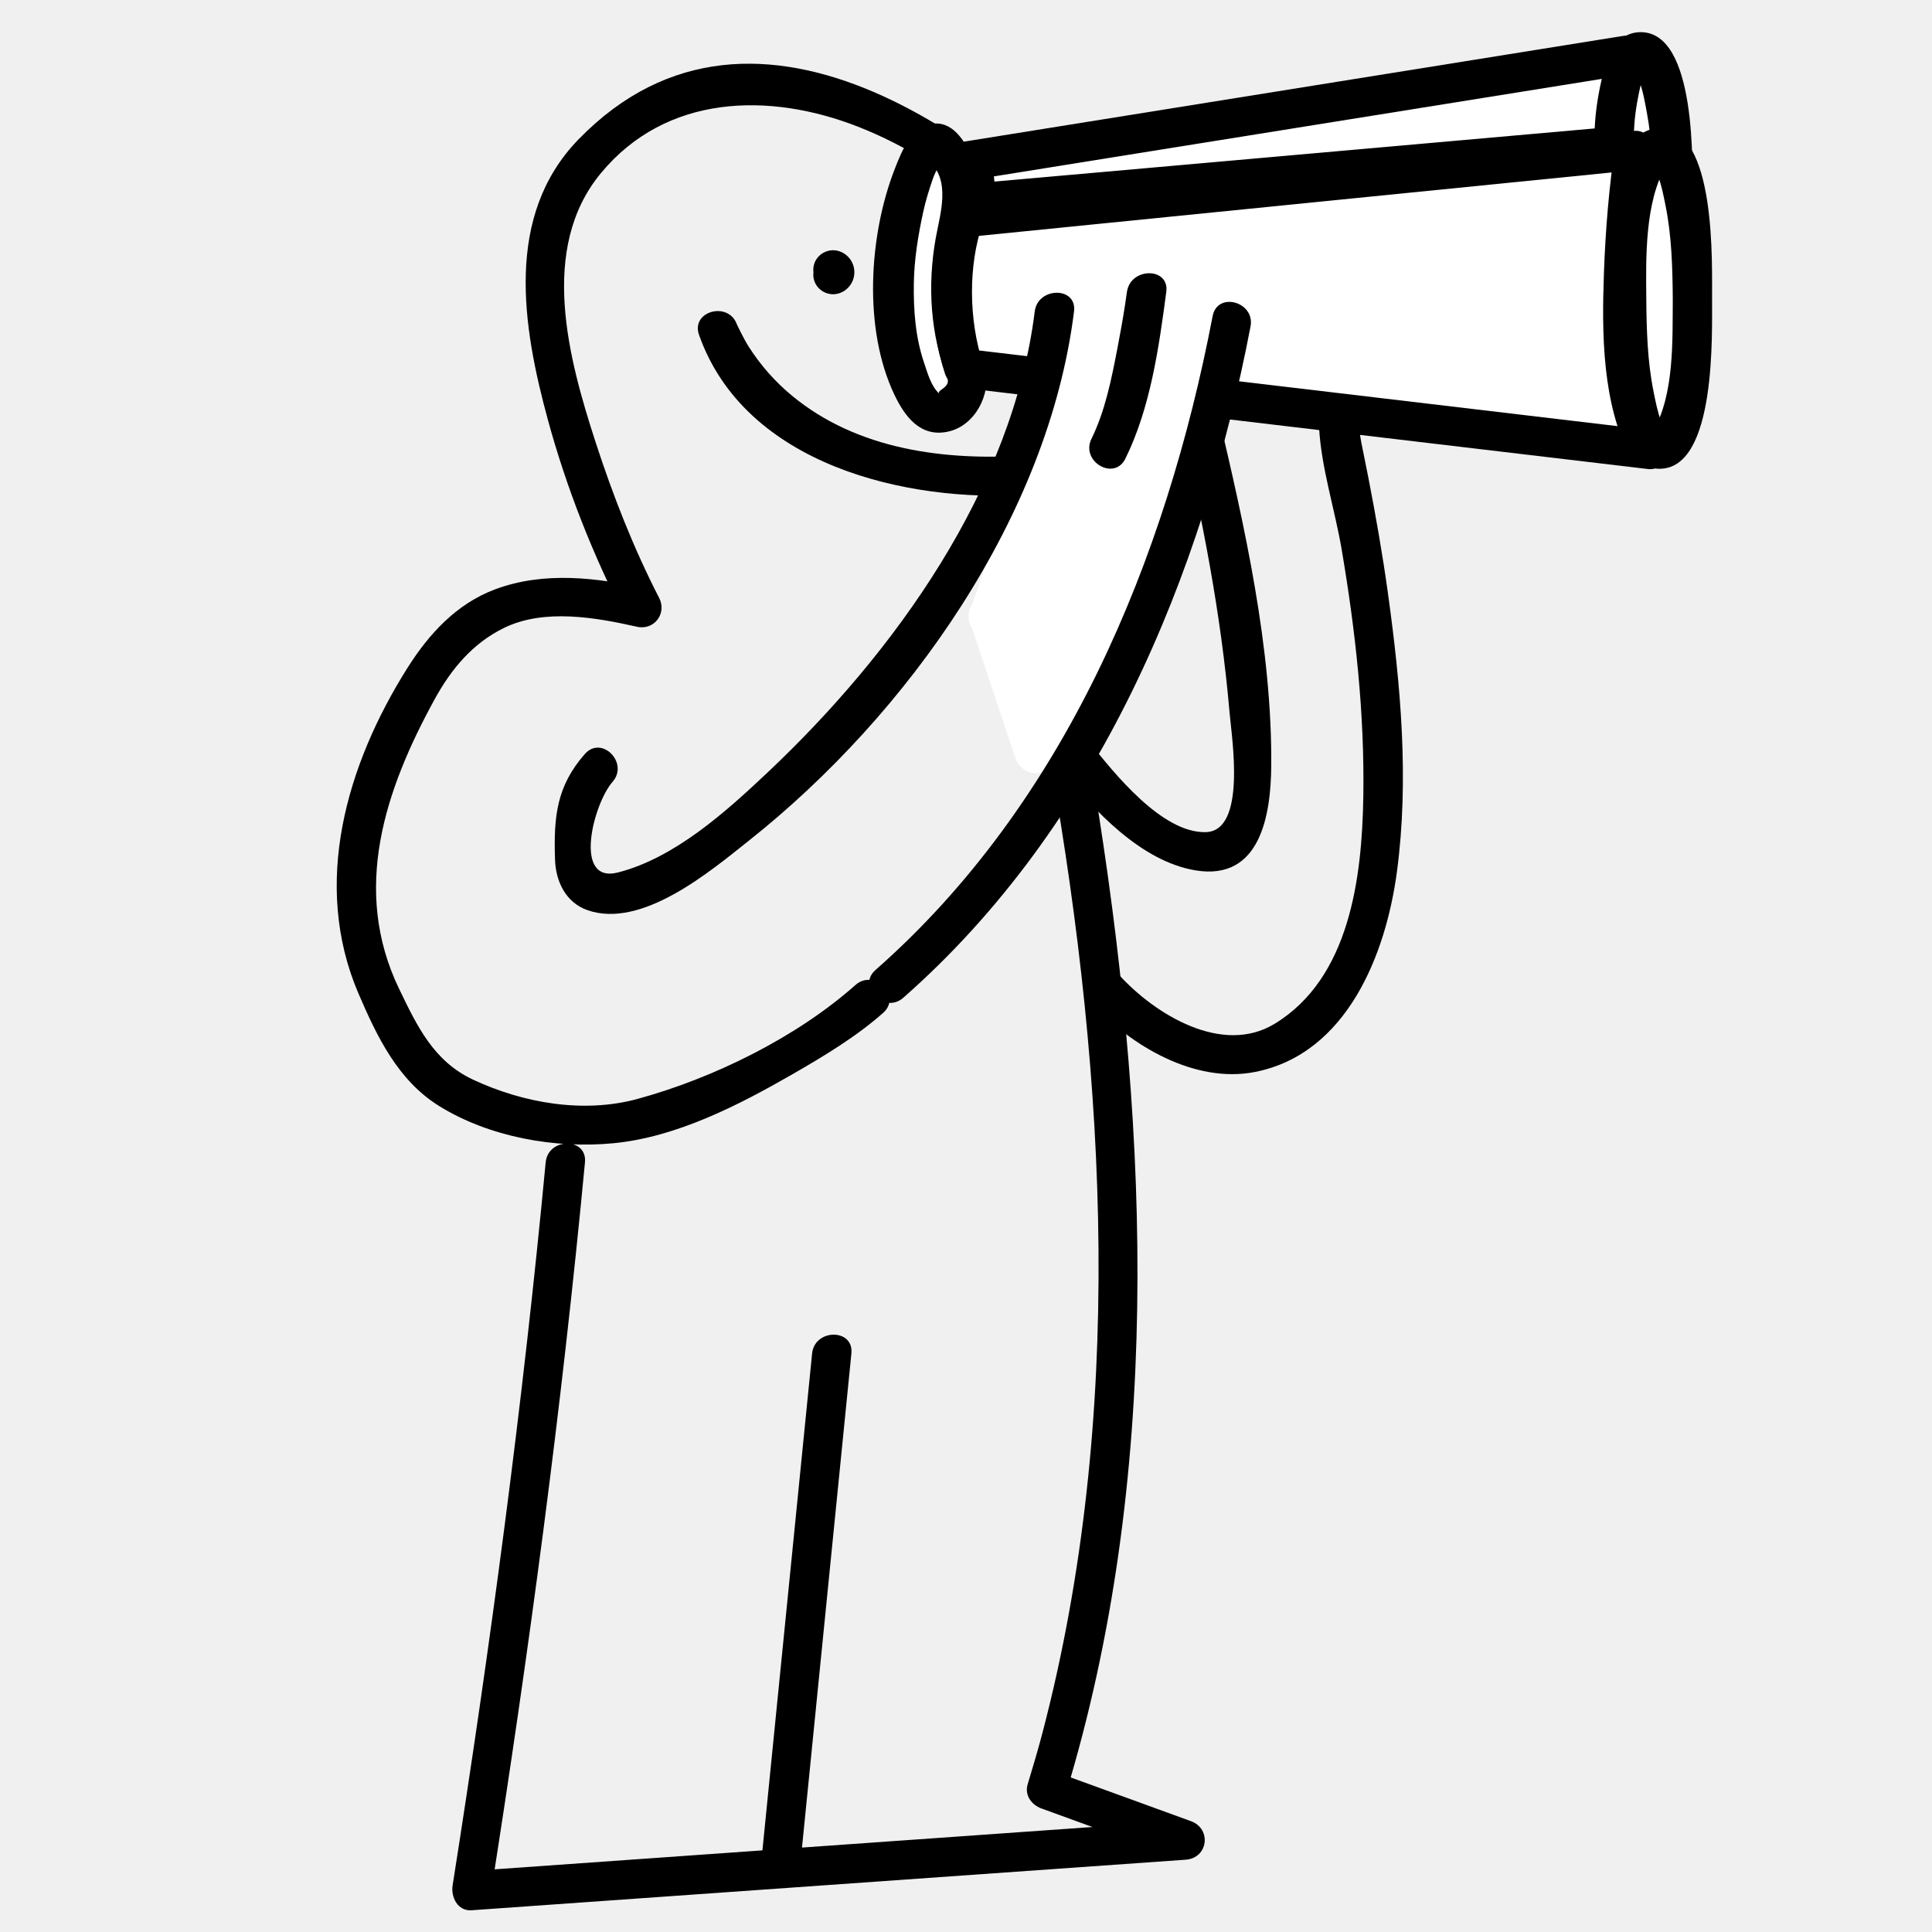
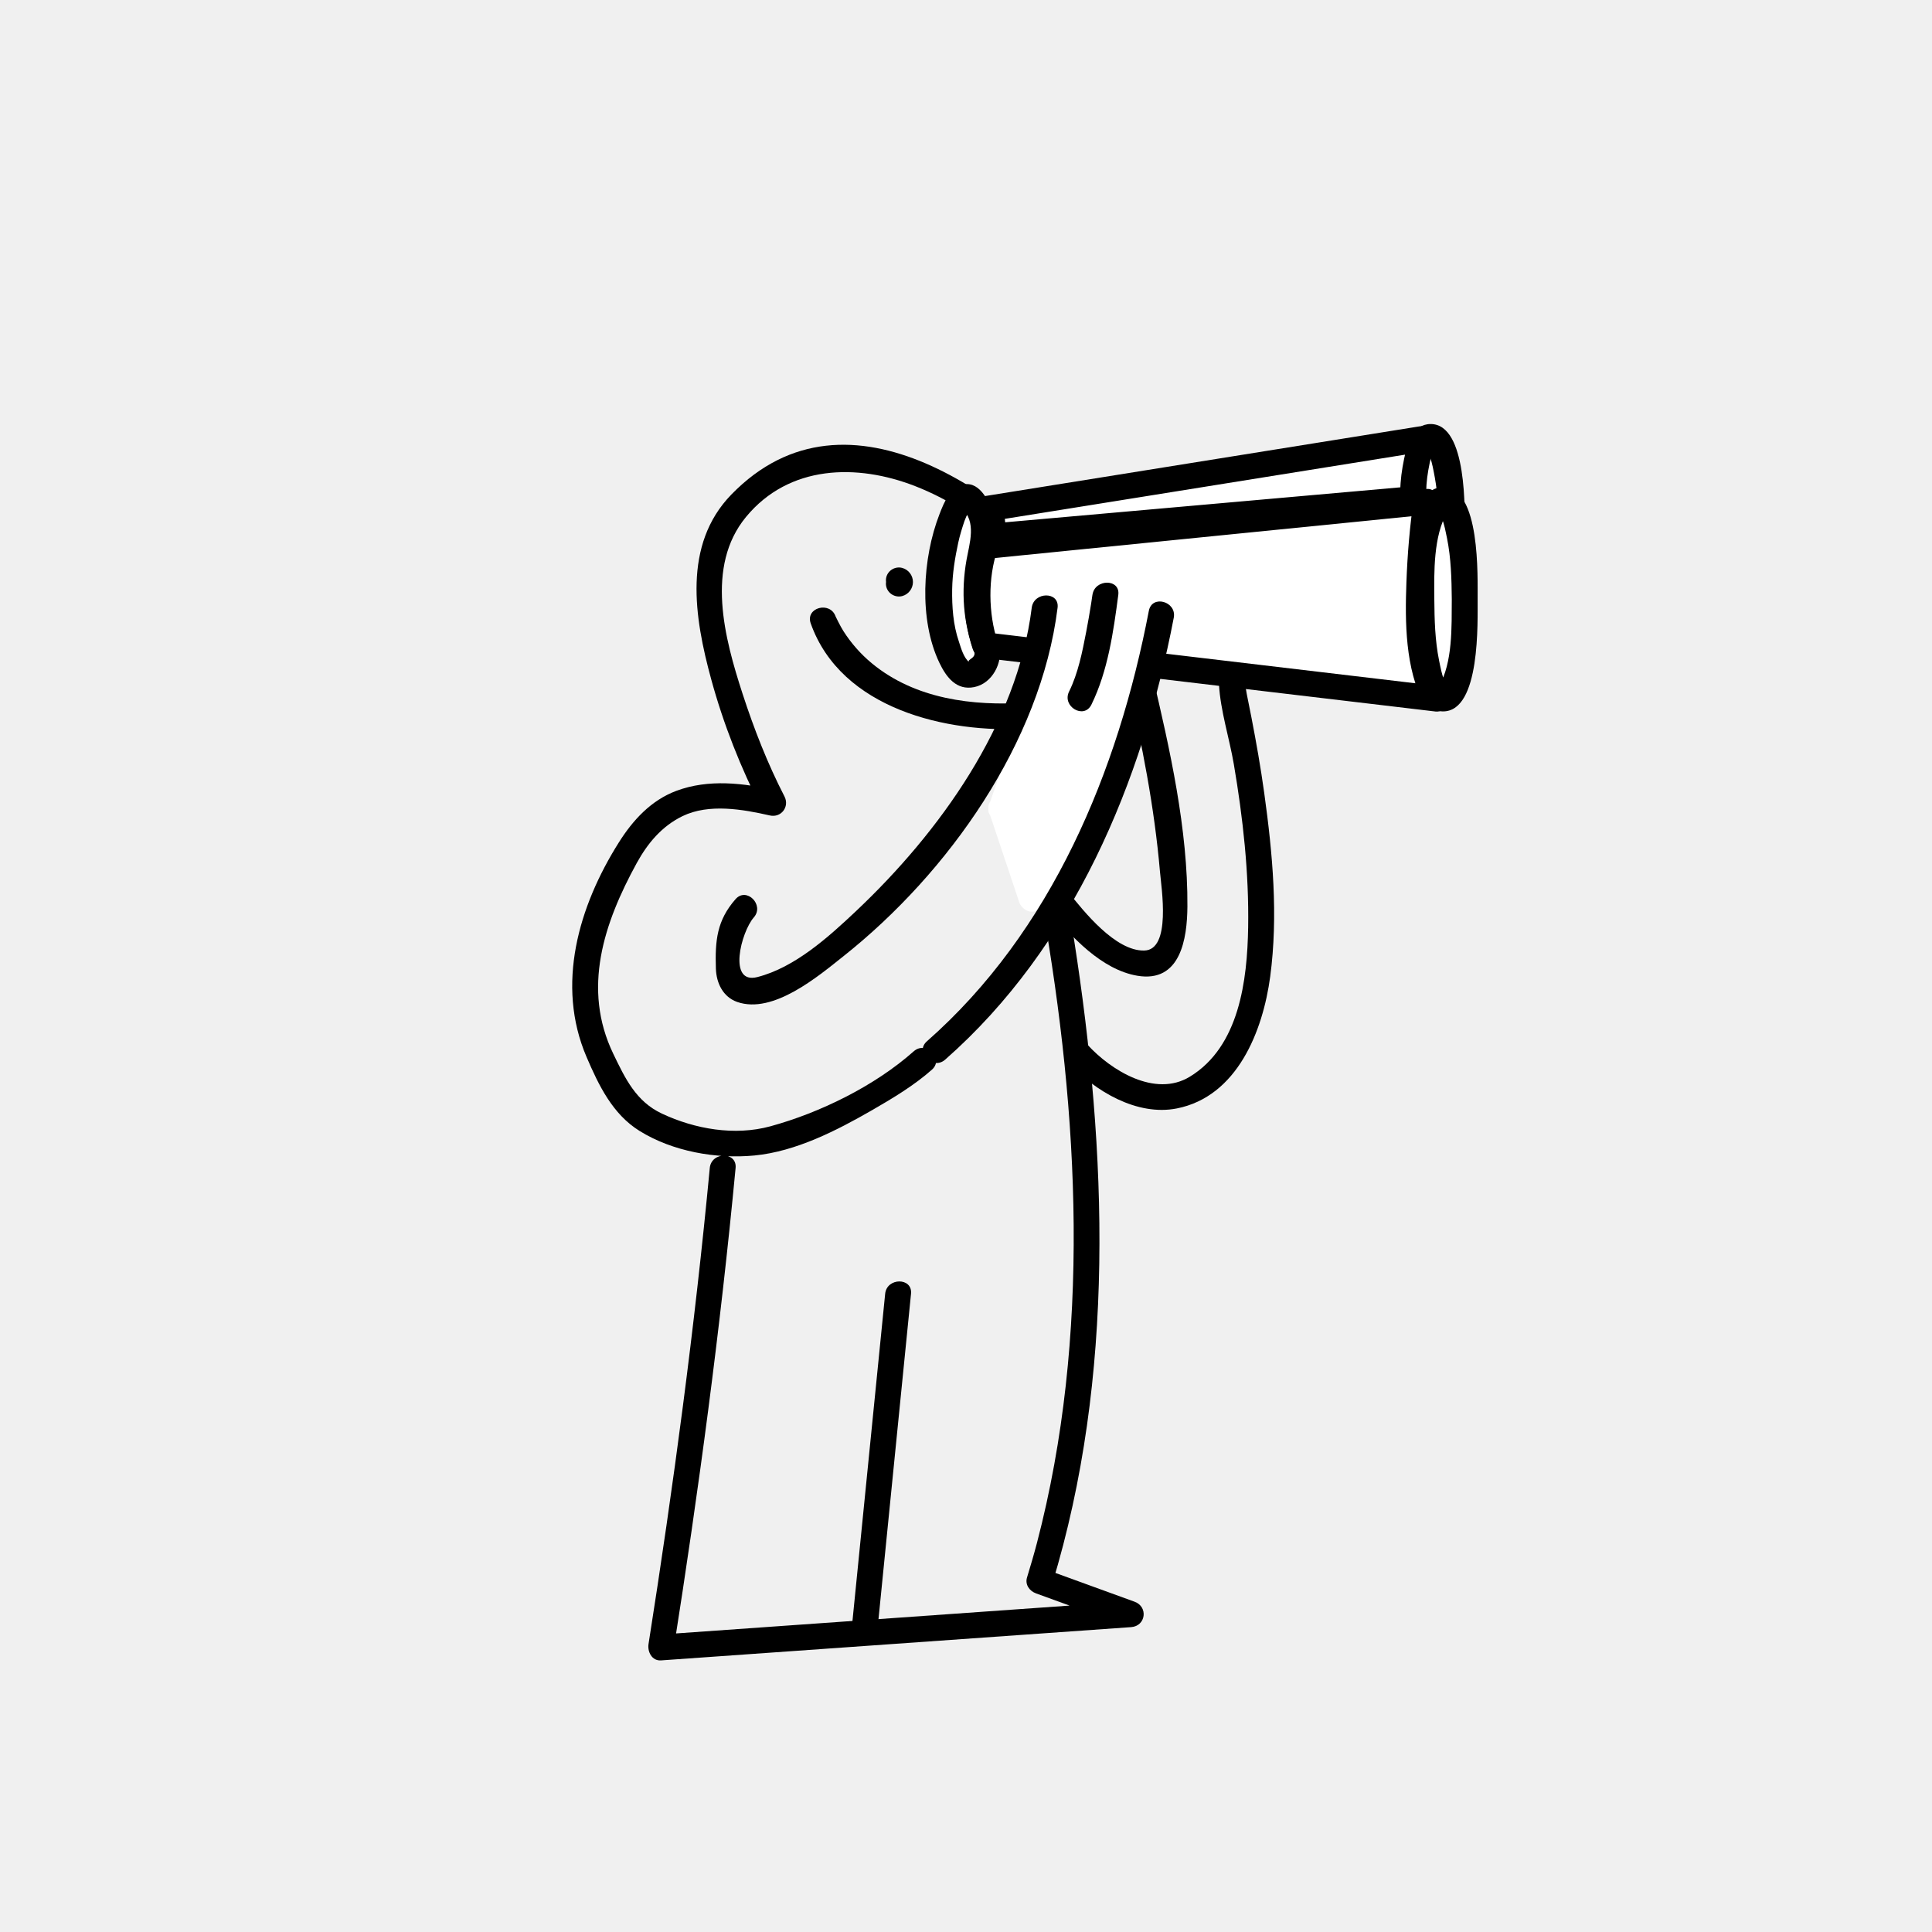
- <svg xmlns="http://www.w3.org/2000/svg" version="1.1" id="Lager_1" x="0px" y="0px" width="600px" height="600px" viewBox="-184.376 -150 600 600" enable-background="new -184.376 -150 600 600" xml:space="preserve">
+ <svg xmlns="http://www.w3.org/2000/svg" version="1.1" id="Lager_1" x="0px" y="0px" viewBox="0 0 50 50" enable-background="new 0 0 50 50" xml:space="preserve">
  <g>
    <g>
-       <path d="M32.724-45.968C47.008-5.587,97.105,6.115,134.769,3.65c7.809-0.51,7.86-12.716,0-12.202    c-25.631,1.678-52.772-1.682-73.205-18.575c-5.255-4.344-9.798-9.509-13.452-15.256c-1.454-2.288-3.575-6.693-3.622-6.829    C41.885-56.575,30.092-53.406,32.724-45.968L32.724-45.968z" />
+       <path d="M20.981,16.132c0.783,2.215,3.532,2.858,5.598,2.722c0.429-0.028,0.431-0.697,0-0.669    c-1.406,0.092-2.895-0.092-4.016-1.019c-0.288-0.238-0.538-0.522-0.738-0.837c-0.08-0.126-0.196-0.367-0.199-0.374    C21.484,15.549,20.837,15.723,20.981,16.132L20.981,16.132z" />
    </g>
  </g>
  <g>
    <g>
-       <path d="M-14.911,210.985c-7.099,75.103-17.151,150.028-28.901,224.543c-0.571,3.622,1.562,8.029,5.883,7.722    c73.921-5.232,147.842-10.467,221.763-15.699c6.996-0.496,8.149-9.611,1.621-11.984c-14.392-5.232-28.783-10.467-43.175-15.699    c1.419,2.501,2.841,5.003,4.26,7.504c29.892-98.027,25.983-203.813,10.384-304.04c-2.434-15.638-5.273-31.212-8.326-46.74    c-1.263-6.422-3.77-17.338-4.136-21.41c-0.952-10.55,1.419-22.475,1.964-33.054c0.763-14.798,1.462-29.601,2.143-44.403    c0.051-1.116,0.102-2.235,0.153-3.351c-1.007,1.755-2.015,3.512-3.022,5.267c6.542-3.27,13.084-6.542,19.626-9.812    c3.717-1.859,3.673-6.808,1.234-9.582c-39.415-44.855-115.825-103.99-171.249-46.99C-27.763-83.013-22.136-48.66-14.23-19.637    C-8.485,1.45-0.222,22.392,9.789,41.839c2.296-2.987,4.594-5.975,6.89-8.962c-15.559-3.508-32.108-5.56-47.397,0.187    c-11.899,4.474-20.462,13.812-27.1,24.334c-19,30.117-29.802,67.174-15.236,101.139c5.765,13.444,12.287,27.002,25.015,34.921    c15.602,9.704,36.121,13.326,54.191,11.583c19.594-1.889,38.874-11.815,55.676-21.483c9.597-5.523,19.754-11.622,28.082-19.018    c5.895-5.234-2.766-13.832-8.629-8.629c-18.38,16.322-44.202,28.956-67.623,35.358c-16.82,4.598-35.539,1.312-51.122-5.973    c-12.195-5.7-17.334-16.521-22.951-28.167c-14.839-30.764-4.46-61.738,11.02-89.966c5.165-9.42,11.838-17.442,21.621-22.193    c12.452-6.046,28.403-3.215,41.209-0.327c5.34,1.204,9.379-4.128,6.89-8.962C12.359,20.212,5.962,3.849,0.591-12.68    c-8.484-26.113-17.678-60.156,1.623-83.515c20.314-24.584,52.345-25.249,79.896-14.449c30.174,11.827,54.807,35.604,75.82,59.517    c0.411-3.195,0.824-6.388,1.234-9.582c-6.542,3.27-13.084,6.542-19.624,9.812c-1.95,0.974-2.928,3.205-3.022,5.267    c-1.171,25.796-2.064,51.655-4.012,77.407c-0.433,5.716,0.966,11.195,2.082,16.797c2.57,12.907,5.102,25.818,7.38,38.781    c17.32,98.523,22.992,202.808-2.495,300.4c-1.436,5.493-3.044,10.941-4.7,16.37c-1.027,3.372,1.208,6.394,4.26,7.504    c14.392,5.232,28.783,10.467,43.175,15.699c0.541-3.994,1.082-7.99,1.623-11.984c-73.921,5.232-147.842,10.467-221.763,15.699    c1.96,2.575,3.923,5.149,5.883,7.724C-20.127,363.181-9.911,287.165-2.71,210.981C-1.969,203.149-14.177,203.22-14.911,210.985    L-14.911,210.985z" />
+       <path d="M18.369,30.228c-0.389,4.12-0.941,8.23-1.585,12.319c-0.031,0.199,0.086,0.44,0.323,0.424    c4.056-0.287,8.111-0.574,12.166-0.861c0.383-0.027,0.447-0.528,0.089-0.658c-0.789-0.287-1.579-0.574-2.368-0.861    c0.078,0.137,0.156,0.274,0.234,0.411c1.64-5.378,1.426-11.181,0.569-16.68c-0.134-0.858-0.289-1.712-0.457-2.564    c-0.07-0.352-0.207-0.951-0.227-1.175c-0.052-0.579,0.078-1.233,0.108-1.813c0.042-0.812,0.08-1.624,0.117-2.436    c0.002-0.062,0.006-0.123,0.008-0.184c-0.056,0.096-0.11,0.193-0.166,0.289c0.359-0.179,0.718-0.359,1.076-0.538    c0.203-0.102,0.201-0.373,0.067-0.525c-2.163-2.46-6.355-5.705-9.395-2.578c-1.266,1.302-0.958,3.187-0.523,4.779    c0.315,1.156,0.768,2.306,1.318,3.373c0.126-0.164,0.252-0.328,0.378-0.492c-0.853-0.193-1.762-0.304-2.6,0.01    c-0.653,0.245-1.123,0.758-1.486,1.335c-1.042,1.653-1.635,3.685-0.836,5.549c0.316,0.738,0.674,1.482,1.372,1.916    c0.856,0.532,1.981,0.731,2.973,0.636c1.075-0.103,2.133-0.648,3.054-1.178c0.526-0.303,1.084-0.638,1.541-1.044    c0.323-0.287-0.152-0.759-0.473-0.473c-1.009,0.896-2.425,1.589-3.71,1.94c-0.923,0.252-1.95,0.072-2.804-0.328    c-0.669-0.313-0.951-0.906-1.259-1.546c-0.815-1.687-0.245-3.386,0.604-4.936c0.284-0.517,0.65-0.956,1.187-1.218    c0.683-0.331,1.558-0.177,2.26-0.017c0.293,0.066,0.515-0.227,0.378-0.492c-0.437-0.848-0.788-1.747-1.083-2.653    c-0.466-1.433-0.97-3.3,0.089-4.582c1.115-1.349,2.872-1.385,4.384-0.793c1.655,0.648,3.006,1.954,4.159,3.266    c0.022-0.175,0.045-0.351,0.067-0.525c-0.359,0.179-0.718,0.359-1.076,0.538c-0.107,0.053-0.16,0.175-0.166,0.289    c-0.064,1.415-0.113,2.833-0.22,4.246c-0.023,0.314,0.053,0.614,0.114,0.922c0.141,0.708,0.28,1.417,0.404,2.128    c0.951,5.405,1.261,11.126-0.137,16.48c-0.079,0.301-0.167,0.6-0.258,0.898c-0.056,0.185,0.066,0.351,0.234,0.411    c0.789,0.287,1.579,0.574,2.368,0.861c0.03-0.22,0.059-0.438,0.089-0.658c-4.056,0.287-8.111,0.574-12.166,0.861    c0.107,0.142,0.215,0.282,0.323,0.424c0.654-4.146,1.214-8.317,1.61-12.496C19.079,29.798,18.408,29.802,18.369,30.228    L18.369,30.228z" />
    </g>
  </g>
  <g>
    <g>
-       <path d="M154.556,161.424c12.199,13.373,32.161,25.151,50.805,21.487c28.576-5.617,40.682-36.578,44.098-62.23    c3.831-28.759,1.145-58.024-2.821-86.619c-1.659-11.964-3.754-23.864-6.058-35.72c-0.71-3.654-1.452-7.301-2.192-10.949    c-0.262-1.293-1.011-6.422-0.907-4.545c-0.433-7.823-12.637-7.866-12.202,0c0.693,12.513,4.905,25.41,7.004,37.745    c4.319,25.387,7.156,51.155,6.729,76.937c-0.413,24.873-4.134,56.227-27.578,70.439c-16.295,9.879-37.097-2.945-48.253-15.171    C157.871,146.971,149.267,155.622,154.556,161.424L154.556,161.424z" />
+       <path d="M27.666,27.509c0.669,0.733,1.764,1.379,2.787,1.178c1.568-0.308,2.231-2.007,2.42-3.414    c0.21-1.578,0.063-3.183-0.155-4.752c-0.091-0.657-0.206-1.31-0.332-1.959c-0.04-0.2-0.08-0.401-0.12-0.601    c-0.014-0.071-0.056-0.352-0.05-0.25c-0.023-0.429-0.694-0.431-0.669,0c0.038,0.687,0.27,1.395,0.385,2.071    c0.237,1.392,0.393,2.807,0.37,4.221c-0.023,1.364-0.227,3.084-1.513,3.864c-0.894,0.542-2.035-0.162-2.647-0.832    C27.847,26.716,27.375,27.191,27.666,27.509L27.666,27.509z" />
    </g>
  </g>
  <g>
    <g>
-       <path d="M145.33,89.101c10.109,12.757,24.728,28.358,41.477,31.185c20.444,3.449,23.51-17.564,23.616-32.596    c0.258-36.501-8.244-74.177-16.602-109.57c-1.808-7.656-13.572-4.409-11.766,3.244c6.967,29.499,12.822,59.647,15.413,89.864    c0.663,7.722,5.417,36.934-7.441,37.203c-13.578,0.283-28.399-18.276-36.068-27.956C149.072,74.311,140.498,83.007,145.33,89.101    L145.33,89.101z" />
+       <path d="M27.159,23.541c0.554,0.7,1.356,1.556,2.275,1.711c1.121,0.189,1.29-0.963,1.296-1.789    c0.014-2.002-0.452-4.07-0.911-6.012c-0.099-0.42-0.745-0.242-0.645,0.178c0.382,1.619,0.703,3.273,0.846,4.93    c0.036,0.424,0.298,2.027-0.408,2.041c-0.745,0.015-1.558-1.003-1.979-1.534C27.365,22.73,26.894,23.207,27.159,23.541    L27.159,23.541z" />
    </g>
  </g>
  <g>
    <g>
-       <path d="M115.759-80.427c7.868,0,7.868-12.202,0-12.202S107.891-80.427,115.759-80.427L115.759-80.427z" />
+       <path d="M25.537,14.241c0.431,0,0.431-0.669,0-0.669S25.106,14.241,25.537,14.241L25.537,14.241z" />
    </g>
  </g>
  <g>
    <g>
-       <path fill="#FFFFFF" d="M325.168-43.021c-5.481,0-9.924-20.346-9.924-45.447c0-25.099,4.443-45.447,9.924-45.447    c5.481,0,9.924,20.346,9.924,45.447S330.649-43.021,325.168-43.021" />
+       <path fill="#FFFFFF" d="M37.026,16.293c-0.301,0-0.545-1.116-0.545-2.493s0.244-2.493,0.545-2.493s0.544,1.116,0.544,2.493    C37.57,15.176,37.327,16.293,37.026,16.293" />
      <g>
-         <path d="M326.791-48.904c-0.765-0.148-2.605-8.407-3.034-10.373c-1.804-8.256-2.139-16.848-2.375-25.267     c-0.378-13.497-0.94-31.49,5.763-43.728c-1.318,0-2.633,0-3.951,0c0.679,1.09,1.198,2.251,1.558,3.488     c1.153,3.191,1.733,6.605,2.351,9.928c1.609,8.657,1.81,17.613,1.891,26.39c0.081,8.814-0.521,17.684-1.891,26.39     c-0.362,2.294-2.387,12.946-3.555,13.172c-7.72,1.503-4.441,13.263,3.244,11.766c16.061-3.13,14.302-40.458,14.404-51.328     c0.092-9.928,1.362-51.547-16.025-51.547c-16.647,0-15.716,37.906-15.988,47.625c-0.364,13.001,0.6,26.233,3.378,38.949     c1.299,5.952,4.01,14.941,10.99,16.299C331.232-35.641,334.509-47.401,326.791-48.904L326.791-48.904z" />
+         <path d="M37.114,15.97c-0.042-0.008-0.143-0.461-0.166-0.569c-0.099-0.453-0.117-0.924-0.13-1.386     c-0.021-0.74-0.051-1.728,0.316-2.399c-0.072,0-0.144,0-0.217,0c0.037,0.059,0.066,0.123,0.086,0.192     c0.063,0.175,0.095,0.363,0.129,0.545c0.088,0.475,0.099,0.966,0.103,1.448c0.005,0.483-0.029,0.97-0.103,1.448     c-0.02,0.126-0.131,0.71-0.195,0.723c-0.423,0.083-0.244,0.728,0.178,0.645c0.881-0.172,0.784-2.22,0.79-2.816     c0.005-0.545,0.074-2.827-0.88-2.827c-0.913,0-0.862,2.079-0.877,2.612c-0.02,0.714,0.033,1.439,0.185,2.137     c0.071,0.327,0.22,0.819,0.603,0.894C37.358,16.698,37.538,16.053,37.114,15.97L37.114,15.97z" />
      </g>
    </g>
    <g>
-       <path fill="#FFFFFF" d="M113.272-35.596c2.16-6.465,3.502-15.506,3.502-25.511c0-9.847-1.299-18.76-3.4-25.202" />
+       <path fill="#FFFFFF" d="M25.401,16.7c0.119-0.354,0.192-0.851,0.192-1.399c0-0.54-0.071-1.03-0.186-1.383" />
      <g>
-         <path d="M119.155-33.975c5.194-17.133,5.184-36.798,0.102-53.957c-2.229-7.526-14.005-4.319-11.766,3.244     c4.482,15.136,4.478,32.358-0.102,47.47C105.101-29.67,116.88-26.465,119.155-33.975L119.155-33.975z" />
+         <path d="M25.723,16.789c0.285-0.94,0.285-2.019,0.006-2.96c-0.122-0.413-0.768-0.237-0.645,0.178     c0.246,0.831,0.245,1.776-0.006,2.604C24.952,17.025,25.598,17.201,25.723,16.789L25.723,16.789z" />
      </g>
    </g>
    <g>
-       <path fill="#FFFFFF" d="M115.826-33.809c2.572,6.05-5.883,12.299-9.019,12.299c-6.388,0-13.529-18.062-13.529-37.717    s6.733-46.325,13.119-46.325c3.187,0,9.43,13.938,7.957,21.273C114.356-84.278,105.644-57.75,115.826-33.809z" />
+       <path fill="#FFFFFF" d="M25.54,16.799c0.141,0.332-0.323,0.675-0.495,0.675c-0.351,0-0.743-0.991-0.743-2.07    s0.37-2.542,0.719-2.542c0.174,0,0.517,0.765,0.437,1.167C25.46,14.029,24.982,15.484,25.54,16.799z" />
      <g>
-         <path d="M109.943-32.188c0.6,2.833-3.902,3.378-2.442,4.567c-2.684-2.188-3.848-6.64-4.899-9.725     c-2.701-7.921-3.309-16.429-3.176-24.733c0.118-7.417,1.324-14.78,2.89-22.012c0.742-3.429,1.773-6.778,2.908-10.091     c0.514-1.462,1.153-2.865,1.918-4.212c1.806-1.975,0.72-2.568-3.258-1.779c7.262,6.06,3.64,16.777,2.324,24.21     C103.602-61.252,104.54-46.151,109.943-32.188c2.808,7.256,14.609,4.106,11.766-3.244c-4.946-12.779-5.731-26.028-3.353-39.462     c1.275-7.199,2.855-12.283,1.182-19.783c-1.33-5.952-5.572-16.976-13.139-16.976c-7.419,0-10.731,8.539-12.942,14.229     c-8.039,20.694-9.759,49.668-0.071,70.002c3.282,6.89,8.073,13.198,16.438,11.516c8.657-1.743,13.556-11.644,11.886-19.522     C120.081-43.127,108.318-39.863,109.943-32.188z" />
+         <path d="M25.218,16.887c0.033,0.156-0.214,0.185-0.134,0.251c-0.148-0.12-0.212-0.364-0.268-0.533     c-0.149-0.435-0.181-0.902-0.174-1.357c0.007-0.407,0.072-0.811,0.158-1.207c0.041-0.188,0.098-0.372,0.159-0.553     c0.028-0.08,0.063-0.157,0.106-0.231c0.099-0.108,0.04-0.141-0.179-0.098c0.399,0.332,0.2,0.92,0.128,1.328     C24.87,15.293,24.922,16.121,25.218,16.887c0.155,0.399,0.802,0.225,0.645-0.178c-0.271-0.701-0.315-1.428-0.184-2.165     c0.07-0.395,0.157-0.674,0.065-1.085c-0.073-0.327-0.306-0.931-0.721-0.931c-0.407,0-0.589,0.468-0.71,0.781     c-0.44,1.135-0.536,2.725-0.003,3.841c0.18,0.378,0.443,0.724,0.902,0.632c0.475-0.095,0.744-0.639,0.652-1.071     C25.774,16.287,25.129,16.466,25.218,16.887z" />
      </g>
    </g>
    <g>
-       <ellipse fill="#FFFFFF" cx="331.007" cy="-57.291" rx="10.215" ry="46.773" />
+       <ellipse fill="#FFFFFF" cx="37.345" cy="15.51" rx="0.56" ry="2.566" />
      <g>
-         <path d="M335.121-57.291c-0.114,12.897,0.553,29.725-6.154,41.308c1.36,0,2.719,0,4.079,0c-0.645-0.988-1.157-2.044-1.537-3.166     c-1.147-2.987-1.743-6.202-2.375-9.326c-1.908-9.428-2.156-19.232-2.241-28.818c-0.112-12.781-0.482-29.849,6.154-41.308     c-1.36,0-2.719,0-4.079,0c0.645,0.988,1.157,2.044,1.537,3.166c1.147,2.987,1.743,6.202,2.375,9.326     C334.787-76.681,335.035-66.879,335.121-57.291c0.069,7.864,12.271,7.872,12.202,0c-0.089-10.154,1.515-52.873-16.315-52.873     c-17.831,0-16.226,42.72-16.315,52.873c-0.09,10.133-1.403,52.873,16.315,52.873c17.831,0,16.226-42.72,16.315-52.873     C347.391-65.163,335.19-65.157,335.121-57.291z" />
+         <path d="M37.572,15.51c-0.006,0.708,0.03,1.63-0.338,2.266c0.074,0,0.149,0,0.224,0c-0.035-0.055-0.064-0.112-0.085-0.173     c-0.063-0.164-0.095-0.341-0.13-0.511c-0.105-0.517-0.119-1.055-0.123-1.58c-0.006-0.701-0.027-1.637,0.338-2.266     c-0.074,0-0.149,0-0.224,0c0.035,0.055,0.064,0.112,0.085,0.173c0.063,0.164,0.095,0.341,0.13,0.511     C37.553,14.447,37.567,14.983,37.572,15.51c0.003,0.431,0.673,0.432,0.669,0c-0.005-0.557,0.084-2.901-0.895-2.901     c-0.979,0-0.89,2.344-0.895,2.901c-0.005,0.555-0.077,2.901,0.895,2.901c0.979,0,0.89-2.344,0.895-2.901     C38.245,15.078,37.575,15.079,37.572,15.51z" />
      </g>
    </g>
    <g>
-       <path fill="#FFFFFF" d="M114.972-35.608c0,0-3.717-10.823-3.144-22.882c0.417-8.769-0.506-14.662,3.144-23.887l208.169-20.869    c0,0-10.119,66.915,4.338,92.819L114.972-35.608z" />
+       <path fill="#FFFFFF" d="M25.494,16.7c0,0-0.203-0.594-0.172-1.255c0.023-0.481-0.028-0.804,0.172-1.311l11.42-1.145    c0,0-0.555,3.671,0.238,5.092L25.494,16.7z" />
      <g>
-         <path d="M120.855-37.233c-4.36-13.269-4.639-30.337,0-43.525c-1.96,1.493-3.923,2.985-5.883,4.478     c69.39-6.955,138.78-13.912,208.168-20.867c-1.96-2.575-3.923-5.149-5.883-7.724c-1.952,13.072-3.034,26.294-3.512,39.496     c-0.689,19.049-0.596,40.725,8.464,58.024c1.755-3.061,3.512-6.119,5.267-9.18c-70.836-8.395-141.67-16.789-212.506-25.184     c-7.805-0.925-7.715,11.286,0,12.202c70.836,8.395,141.67,16.789,212.506,25.184c4.907,0.582,7.185-5.521,5.267-9.18     c-8.352-15.947-7.343-36.757-6.713-54.216c0.409-11.305,1.318-22.707,2.989-33.904c0.527-3.526-1.537-8.159-5.883-7.724     c-69.39,6.955-138.78,13.912-208.168,20.867c-2.896,0.291-4.901,1.688-5.883,4.478c-5.334,15.167-5.013,34.758,0,50.012     C111.533-26.551,123.318-29.735,120.855-37.233z" />
+         <path d="M25.817,16.61c-0.239-0.728-0.254-1.664,0-2.388c-0.108,0.081-0.215,0.164-0.323,0.245     c3.807-0.381,7.613-0.764,11.42-1.145c-0.108-0.142-0.215-0.282-0.323-0.424c-0.107,0.717-0.166,1.442-0.193,2.167     c-0.038,1.045-0.033,2.234,0.465,3.183c0.096-0.168,0.193-0.336,0.289-0.503c-3.886-0.46-7.772-0.922-11.659-1.382     c-0.428-0.051-0.423,0.619,0,0.669c3.886,0.46,7.772,0.922,11.659,1.382c0.27,0.031,0.394-0.303,0.289-0.503     c-0.458-0.875-0.403-2.016-0.368-2.974c0.022-0.621,0.072-1.246,0.164-1.859c0.029-0.193-0.085-0.447-0.323-0.424     c-3.807,0.381-7.613,0.764-11.42,1.145c-0.159,0.016-0.268,0.093-0.323,0.245c-0.293,0.832-0.275,1.907,0,2.744     C25.306,17.196,25.952,17.022,25.817,16.61z" />
      </g>
    </g>
    <g>
-       <path fill="#FFFFFF" d="M118.094-86.942c0,0,1.916-11.48-3.144-12.917l206.346-33.101c0,0-5.3,18.239-4.277,28.407L118.094-86.942    z" />
+       <path fill="#FFFFFF" d="M25.665,13.883c0,0,0.105-0.63-0.172-0.709l11.32-1.816c0,0-0.291,1.001-0.235,1.558L25.665,13.883z" />
      <g>
-         <path d="M123.977-85.322c1.062-7.063,1.196-15.949-5.948-19.807c-0.486,3.717-0.972,7.433-1.458,11.15     c68.782-11.034,137.564-22.066,206.346-33.101c-2.501-2.501-5.003-5.003-7.504-7.504c-2.743,9.609-5.076,19.994-4.494,30.028     c2.034-2.034,4.067-4.067,6.101-6.101c-66.307,5.871-132.617,11.74-198.924,17.611c-7.774,0.687-7.842,12.895,0,12.202     c66.307-5.871,132.617-11.74,198.924-17.611c3.156-0.279,6.306-2.566,6.101-6.101c-0.523-9.023,1.592-18.144,4.059-26.784     c1.387-4.858-3.103-8.212-7.504-7.504c-68.782,11.034-137.564,22.066-206.346,33.101c-5.312,0.852-5.808,8.801-1.458,11.15     c0.866,0.468,0.325,6.137,0.342,6.028C111.056-80.87,122.81-77.559,123.977-85.322z" />
+         <path d="M25.988,13.972c0.058-0.387,0.065-0.875-0.327-1.087c-0.027,0.203-0.053,0.408-0.08,0.611     c3.773-0.605,7.547-1.211,11.32-1.816c-0.137-0.137-0.274-0.274-0.411-0.411c-0.15,0.528-0.279,1.097-0.246,1.648     c0.112-0.112,0.223-0.223,0.335-0.335c-3.637,0.322-7.275,0.644-10.914,0.966c-0.427,0.037-0.43,0.708,0,0.669     c3.637-0.322,7.275-0.644,10.914-0.966c0.173-0.015,0.346-0.141,0.335-0.335c-0.029-0.495,0.087-0.996,0.223-1.469     c0.076-0.266-0.17-0.451-0.411-0.411c-3.773,0.605-7.547,1.211-11.32,1.816c-0.292,0.046-0.318,0.482-0.08,0.611     c0.048,0.026,0.017,0.337,0.019,0.331C25.279,14.216,25.924,14.398,25.988,13.972z" />
      </g>
    </g>
  </g>
  <g>
-     <path fill="#FFFFFF" d="M122.682,41.398l27.639-79.619l39.077,1.946c0,0-30.526,105.869-52.503,120.187L122.682,41.398z" />
+     <path fill="#FFFFFF" d="M25.917,20.924l1.517-4.368l2.144,0.107c0,0-1.675,5.808-2.881,6.594L25.917,20.924z" />
    <g>
-       <path fill="#FFFFFF" d="M128.565,43.018c9.212-26.54,18.424-53.081,27.639-79.619c-1.96,1.493-3.923,2.985-5.883,4.478    c13.025,0.649,26.052,1.297,39.077,1.946c-1.96-2.575-3.923-5.149-5.883-7.724c-4.925,17.041-10.524,33.91-16.513,50.604    c-4.942,13.778-10.288,27.429-16.596,40.643c-3.965,8.305-8.746,19.811-16.592,25.294c2.987,1.216,5.975,2.43,8.962,3.646    c-4.736-14.172-9.474-28.342-14.211-42.514c-2.481-7.423-14.268-4.24-11.766,3.244c4.736,14.172,9.474,28.342,14.211,42.514    c1.161,3.471,5.56,6.023,8.962,3.646c8.443-5.899,13.686-15.504,18.357-24.432c6.808-13.015,12.23-26.805,17.403-40.534    c7.284-19.331,13.812-39.021,19.549-58.87c1.147-3.966-1.993-7.528-5.883-7.724c-13.025-0.649-26.052-1.297-39.077-1.946    c-2.823-0.14-5.019,1.991-5.883,4.478c-9.212,26.54-18.424,53.081-27.639,79.619C114.212,47.228,126.002,50.402,128.565,43.018z" />
+       <path fill="#FFFFFF" d="M26.24,21.013c0.506-1.456,1.011-2.912,1.517-4.368c-0.108,0.081-0.215,0.164-0.323,0.245    c0.715,0.036,1.429,0.071,2.144,0.107c-0.108-0.142-0.215-0.282-0.323-0.424c-0.271,0.934-0.578,1.861-0.906,2.776    c-0.271,0.755-0.565,1.505-0.91,2.23c-0.217,0.456-0.48,1.087-0.91,1.388c0.164,0.066,0.328,0.134,0.492,0.2    c-0.26-0.777-0.519-1.555-0.78-2.332c-0.136-0.407-0.783-0.232-0.645,0.178c0.26,0.777,0.519,1.555,0.78,2.332    c0.064,0.191,0.304,0.33,0.492,0.2c0.464-0.323,0.751-0.851,1.008-1.34c0.373-0.714,0.671-1.47,0.955-2.224    c0.4-1.061,0.758-2.141,1.073-3.23c0.063-0.217-0.109-0.413-0.323-0.424c-0.715-0.036-1.429-0.071-2.144-0.107    c-0.155-0.008-0.275,0.109-0.323,0.245c-0.506,1.456-1.011,2.912-1.517,4.368C25.452,21.244,26.099,21.418,26.24,21.013z" />
    </g>
  </g>
  <g>
    <g>
-       <path d="M-2.76,84.174c-8.793,10.03-9.686,19.484-9.247,32.792c0.224,6.79,3.343,13.34,10.078,15.695    c16.946,5.92,38.236-12.153,50.171-21.625C97.62,71.848,141.25,10.288,149.173-53.274c0.972-7.795-11.242-7.701-12.202,0    C130.102,1.846,93.424,52.731,53.975,89.925c-12.901,12.163-28.749,26.479-46.409,31.02c-14.125,3.634-7.685-21.318-1.7-28.145    C11.031,86.911,2.435,78.246-2.76,84.174L-2.76,84.174z" />
+       <path d="M19.035,23.271c-0.482,0.55-0.531,1.069-0.508,1.799c0.013,0.373,0.184,0.732,0.553,0.861    c0.93,0.324,2.098-0.667,2.752-1.187c2.709-2.15,5.103-5.527,5.538-9.015c0.053-0.428-0.617-0.423-0.669,0    c-0.377,3.024-2.389,5.815-4.553,7.856c-0.708,0.667-1.577,1.453-2.546,1.701c-0.775,0.2-0.422-1.169-0.093-1.544    C19.791,23.421,19.319,22.945,19.035,23.271L19.035,23.271z" />
    </g>
  </g>
  <g>
    <g>
-       <path d="M96.147,159.864c60.369-53.099,92.97-130.868,107.839-208.463c1.472-7.687-10.286-10.967-11.766-3.244    c-14.508,75.7-45.78,151.254-104.701,203.078C81.601,156.44,90.264,165.036,96.147,159.864L96.147,159.864z" />
+       <path d="M24.461,27.423c3.312-2.913,5.101-7.18,5.916-11.437c0.08-0.422-0.565-0.602-0.645-0.178    c-0.796,4.153-2.511,8.298-5.744,11.141C23.663,27.236,24.139,27.708,24.461,27.423L24.461,27.423z" />
    </g>
  </g>
  <g>
    <g>
-       <path d="M165.621-59.342c0.362-2.729-0.484,3.227-0.606,4.02c-0.691,4.504-1.499,8.986-2.361,13.46    c-1.822,9.444-3.795,19.449-8.063,28.135c-3.457,7.034,7.065,13.22,10.536,6.158c7.783-15.836,10.394-34.423,12.696-51.773    C178.855-67.125,166.64-67.023,165.621-59.342L165.621-59.342z" />
+       <path d="M28.273,15.397c0.02-0.15-0.027,0.177-0.034,0.221c-0.038,0.248-0.083,0.493-0.129,0.738    c-0.1,0.518-0.208,1.067-0.443,1.543c-0.189,0.386,0.387,0.725,0.578,0.338c0.427-0.869,0.571-1.888,0.696-2.84    C28.999,14.971,28.328,14.976,28.273,15.397L28.273,15.397z" />
    </g>
  </g>
  <g>
-     <line fill="none" x1="73.932" y1="270.335" x2="58.231" y2="427.338" />
+     <line fill="none" x1="23.243" y1="33.483" x2="22.38" y2="42.097" />
    <g>
-       <path d="M67.832,270.335c-5.232,52.334-10.467,104.667-15.699,157.001c-0.783,7.827,11.427,7.752,12.202,0    c5.232-52.334,10.467-104.667,15.699-157.001C80.816,262.508,68.606,262.585,67.832,270.335L67.832,270.335z" />
+       <path d="M22.908,33.483c-0.287,2.872-0.574,5.742-0.861,8.614c-0.043,0.43,0.626,0.425,0.669,0    c0.287-2.872,0.574-5.742,0.861-8.614C23.62,33.055,22.95,33.059,22.908,33.483L22.908,33.483z" />
    </g>
  </g>
  <g>
-     <path fill="#FFFFFF" d="M74.296-66.192c0.309,0,0.557,0.334,0.557,0.744s-0.25,0.744-0.557,0.744" />
+     <path fill="#FFFFFF" d="M23.263,15.022c0.017,0,0.03,0.019,0.03,0.041s-0.014,0.041-0.03,0.041" />
    <g>
-       <path d="M72.676-60.308c0.073,0.02,0.144,0.039,0.218,0.059c-0.897-0.523-1.796-1.045-2.692-1.57    c-0.22-0.279-0.437-0.559-0.657-0.838c-0.205-0.486-0.411-0.972-0.614-1.458c0.014,0.096,0.028,0.193,0.045,0.289    c0-1.082,0-2.162,0-3.244c-0.014,0.096-0.028,0.193-0.045,0.289c0.205-0.486,0.411-0.972,0.614-1.458    c0.22-0.279,0.437-0.559,0.657-0.838c0.897-0.523,1.796-1.045,2.692-1.57c-0.073,0.02-0.144,0.039-0.218,0.059    c-3.209,0.864-5.139,4.313-4.26,7.504c0.885,3.217,4.295,5.125,7.504,4.26c2.975-0.801,5.037-3.551,5.037-6.627    c0-3.077-2.062-5.826-5.037-6.627c-3.209-0.864-6.619,1.043-7.504,4.26C67.537-64.622,69.465-61.175,72.676-60.308L72.676-60.308z    " />
+       <path d="M23.173,15.345c0.003,0.001,0.008,0.002,0.012,0.003c-0.049-0.029-0.099-0.057-0.148-0.086    c-0.012-0.015-0.024-0.03-0.036-0.046c-0.012-0.027-0.022-0.053-0.034-0.08c0.001,0.006,0.001,0.01,0.002,0.016    c0-0.059,0-0.119,0-0.178c-0.001,0.006-0.001,0.01-0.002,0.016c0.012-0.027,0.022-0.053,0.034-0.08    c0.012-0.015,0.024-0.03,0.036-0.046c0.049-0.029,0.099-0.057,0.148-0.086c-0.003,0.001-0.008,0.002-0.012,0.003    c-0.175,0.048-0.282,0.237-0.234,0.411c0.049,0.177,0.236,0.281,0.411,0.234c0.163-0.044,0.277-0.195,0.277-0.364    c0-0.168-0.113-0.32-0.277-0.364c-0.175-0.048-0.363,0.057-0.411,0.234C22.892,15.108,22.998,15.297,23.173,15.345L23.173,15.345z    " />
    </g>
  </g>
</svg>
